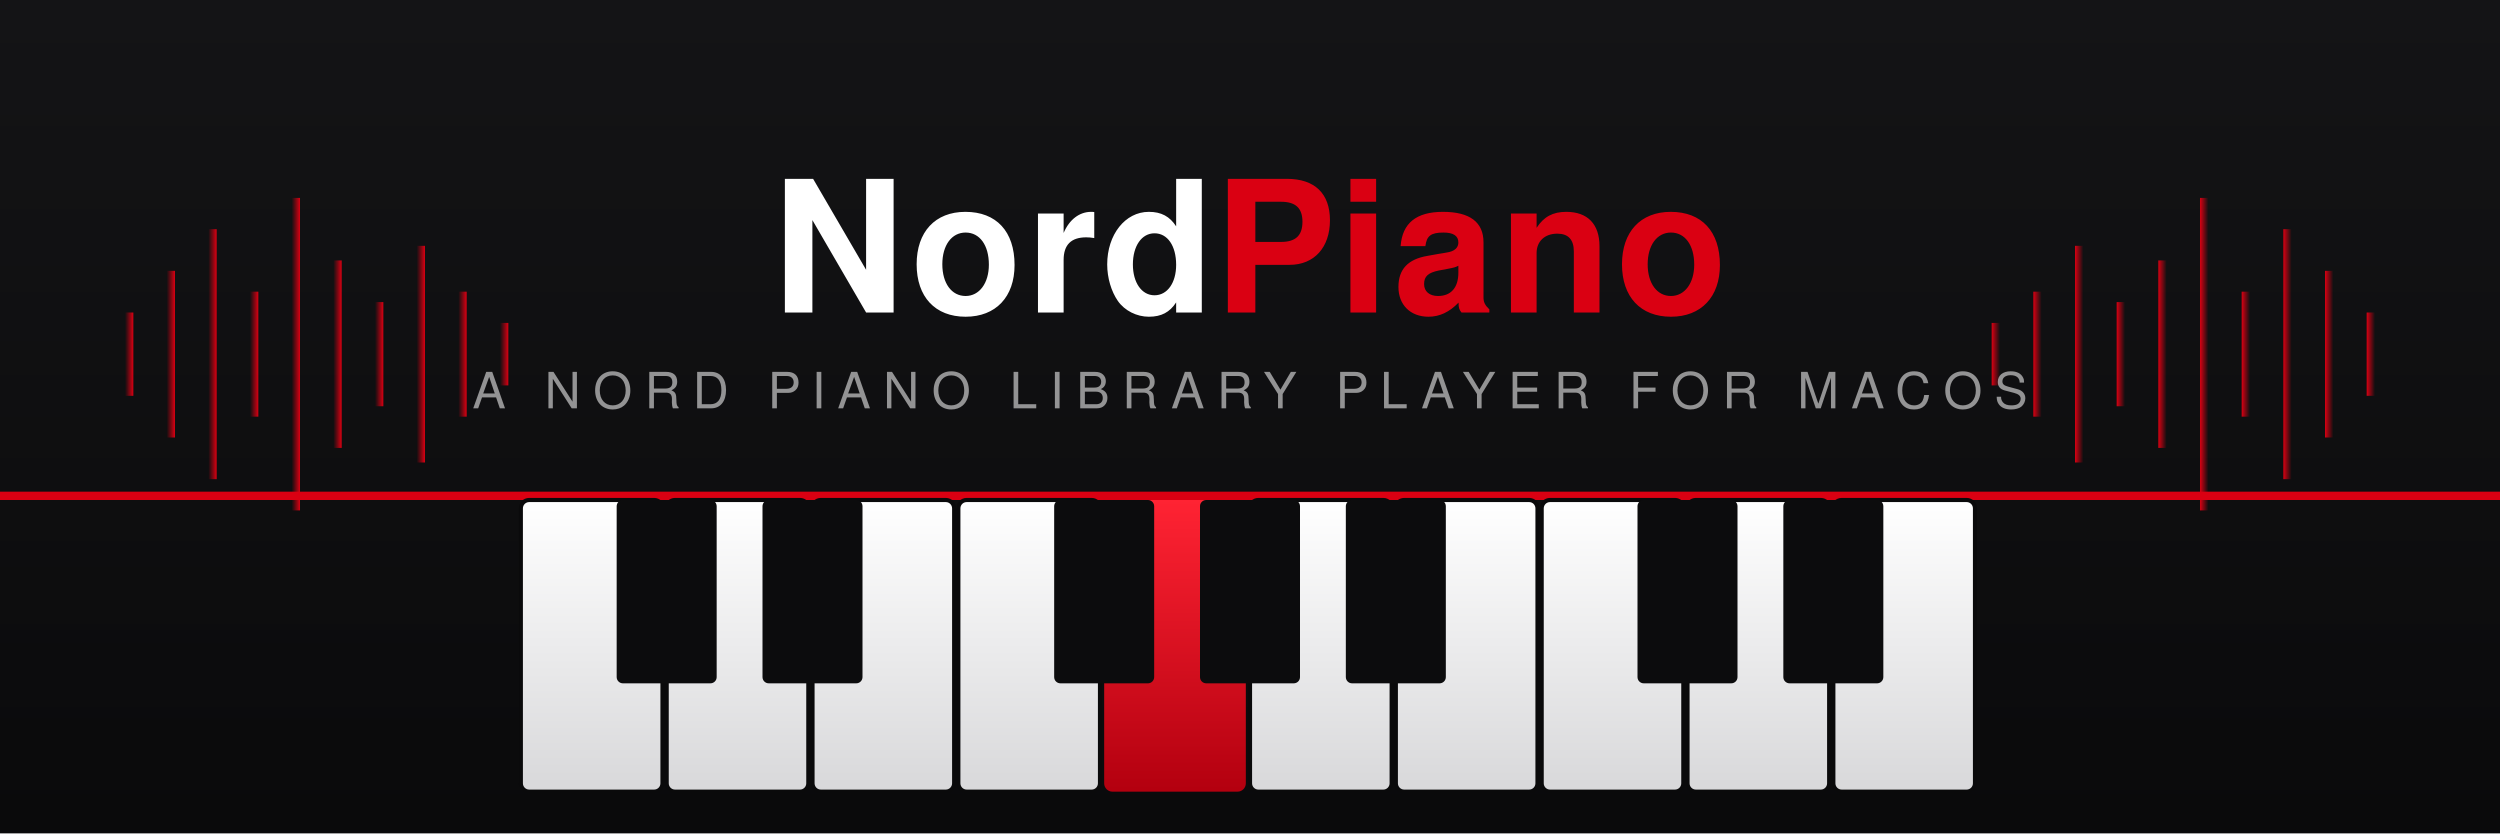
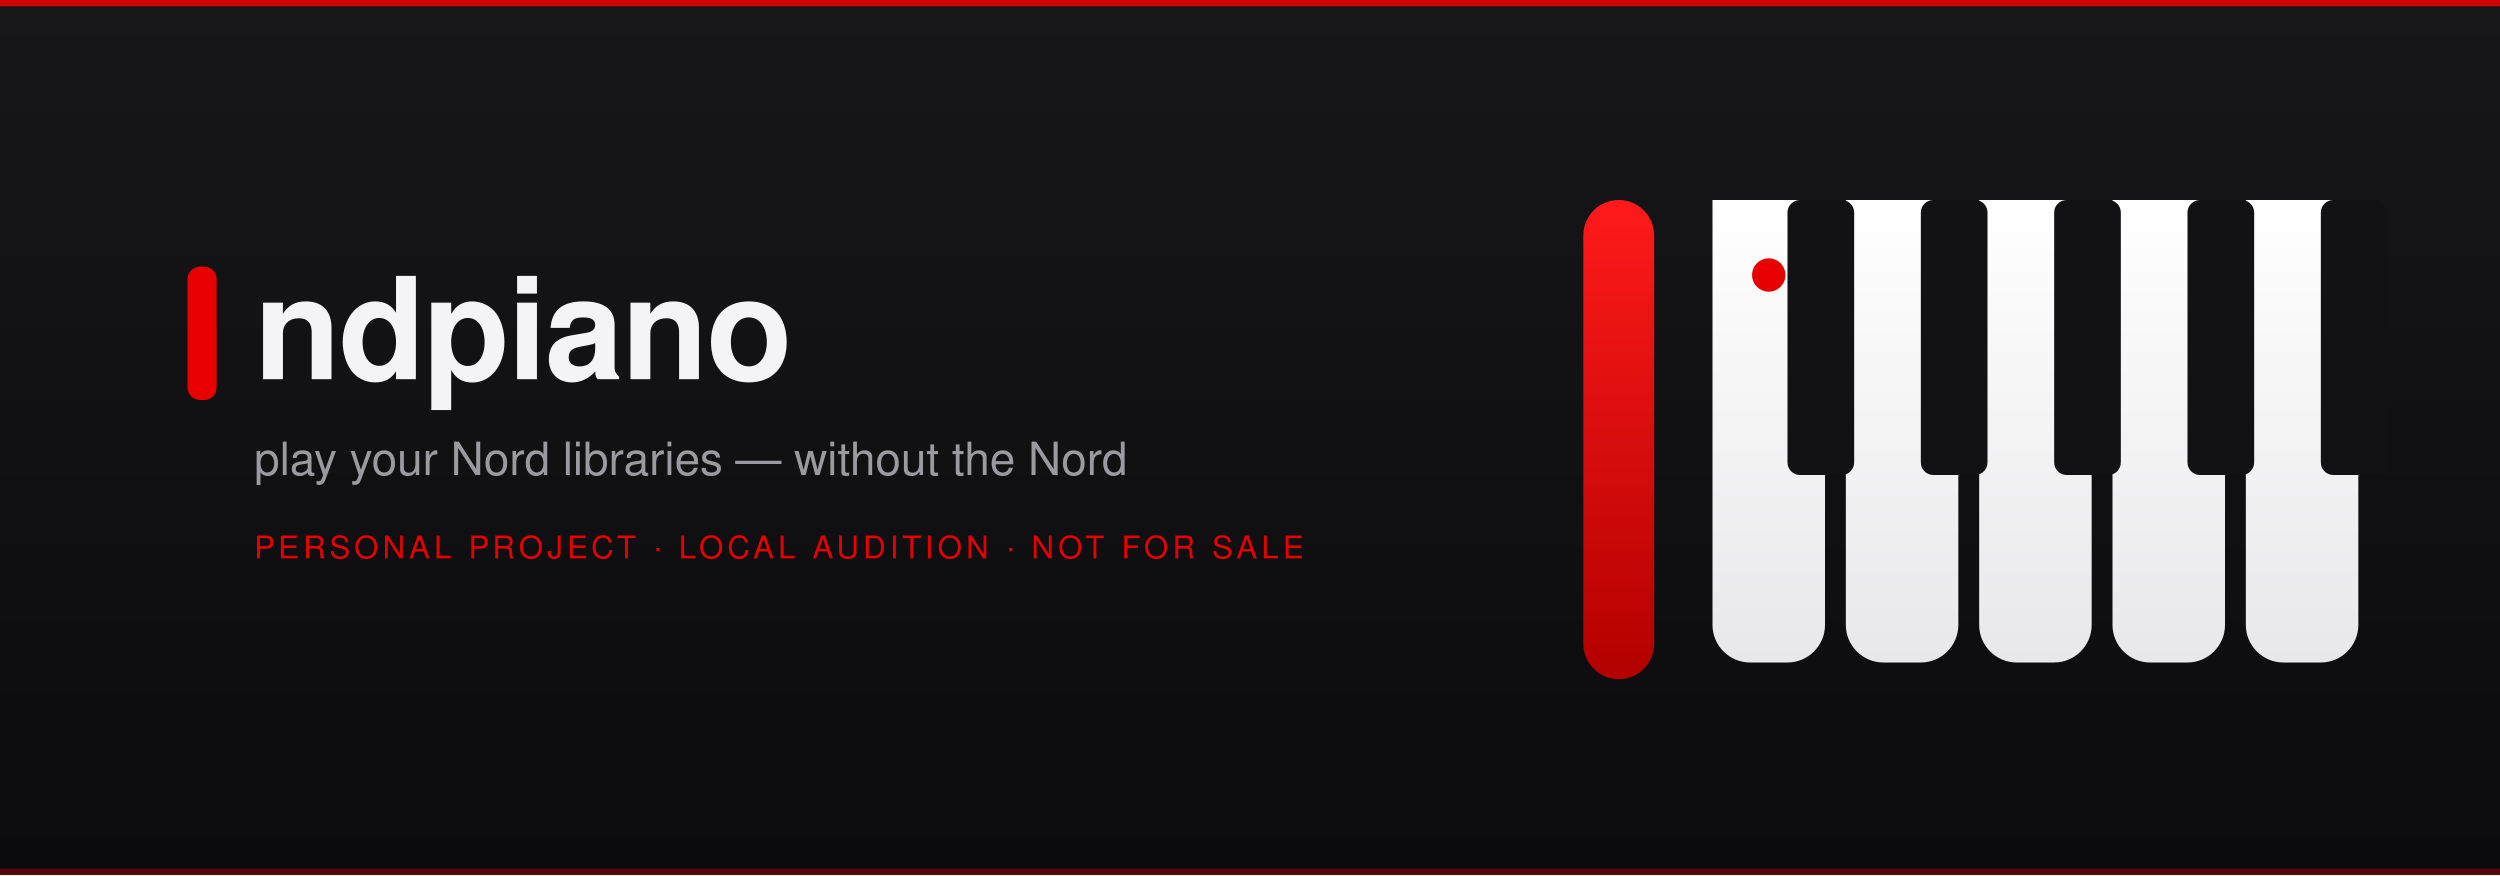
- <svg xmlns="http://www.w3.org/2000/svg" width="1200" height="400" viewBox="0 0 1200 400" font-family="Helvetica Neue, Helvetica, Arial, sans-serif">
+ <svg xmlns="http://www.w3.org/2000/svg" width="1200" height="420" viewBox="0 0 1200 420">
  <defs>
    <linearGradient id="bg" x1="0" y1="0" x2="0" y2="1">
-       <stop offset="0" stop-color="#141416" />
-       <stop offset="1" stop-color="#0a0a0b" />
+       <stop offset="0" stop-color="#17171a" />
+       <stop offset="1" stop-color="#0b0b0d" />
    </linearGradient>
-     <linearGradient id="key" x1="0" y1="0" x2="0" y2="1">
+     <linearGradient id="white" x1="0" y1="0" x2="0" y2="1">
      <stop offset="0" stop-color="#ffffff" />
-       <stop offset="1" stop-color="#d8d8da" />
+       <stop offset="1" stop-color="#e8e8ea" />
    </linearGradient>
-     <linearGradient id="redkey" x1="0" y1="0" x2="0" y2="1">
-       <stop offset="0" stop-color="#ff2333" />
-       <stop offset="1" stop-color="#b3000f" />
-     </linearGradient>
-     <linearGradient id="fadeL" x1="0" y1="0" x2="1" y2="0">
-       <stop offset="0" stop-color="#DA0012" stop-opacity="0" />
-       <stop offset="1" stop-color="#DA0012" stop-opacity="1" />
-     </linearGradient>
-     <linearGradient id="fadeR" x1="0" y1="0" x2="1" y2="0">
-       <stop offset="0" stop-color="#DA0012" stop-opacity="1" />
-       <stop offset="1" stop-color="#DA0012" stop-opacity="0" />
+     <linearGradient id="redPillar" x1="0" y1="0" x2="0" y2="1">
+       <stop offset="0" stop-color="#ff1a1a" />
+       <stop offset="1" stop-color="#b30000" />
    </linearGradient>
  </defs>
-   <rect width="1200" height="400" fill="url(#bg)" />
-   <g fill="url(#fadeL)">
-     <rect x="60" y="150" width="4" height="40" />
-     <rect x="80" y="130" width="4" height="80" />
-     <rect x="100" y="110" width="4" height="120" />
-     <rect x="120" y="140" width="4" height="60" />
-     <rect x="140" y="95" width="4" height="150" />
-     <rect x="160" y="125" width="4" height="90" />
-     <rect x="180" y="145" width="4" height="50" />
-     <rect x="200" y="118" width="4" height="104" />
-     <rect x="220" y="140" width="4" height="60" />
-     <rect x="240" y="155" width="4" height="30" />
+   <rect width="1200" height="420" fill="url(#bg)" />
+   <rect x="0" y="0" width="1200" height="3" fill="#E60000" opacity="0.9" />
+   <g>
+     <rect x="90" y="128" width="14" height="64" rx="6" fill="#E60000" />
+     <text x="122" y="182" font-family="Helvetica Neue, Helvetica, Arial, sans-serif" font-size="68" font-weight="700" fill="#F4F4F6" letter-spacing="-1">ndpiano</text>
+     <text x="122" y="228" font-family="Helvetica Neue, Helvetica, Arial, sans-serif" font-size="22" font-weight="400" fill="#9a9aa0">play your Nord libraries — without the Nord</text>
+     <text x="122" y="268" font-family="Helvetica Neue, Helvetica, Arial, sans-serif" font-size="15" font-weight="500" fill="#E60000" letter-spacing="2">PERSONAL PROJECT · LOCAL AUDITION · NOT FOR SALE</text>
  </g>
-   <g fill="url(#fadeR)">
-     <rect x="956" y="155" width="4" height="30" />
-     <rect x="976" y="140" width="4" height="60" />
-     <rect x="996" y="118" width="4" height="104" />
-     <rect x="1016" y="145" width="4" height="50" />
-     <rect x="1036" y="125" width="4" height="90" />
-     <rect x="1056" y="95" width="4" height="150" />
-     <rect x="1076" y="140" width="4" height="60" />
-     <rect x="1096" y="110" width="4" height="120" />
-     <rect x="1116" y="130" width="4" height="80" />
-     <rect x="1136" y="150" width="4" height="40" />
+   <g transform="translate(760, 96)">
+     <rect x="0" y="0" width="34" height="230" rx="17" fill="url(#redPillar)" />
+     <g fill="url(#white)">
+       <path d="M 62 0 H 116 V 204 C 116 213.9 107.9 222 98 222 H 80 C 70.1 222 62 213.9 62 204 Z" />
+       <path d="M 126 0 H 180 V 204 C 180 213.9 171.9 222 162 222 H 144 C 134.1 222 126 213.9 126 204 Z" />
+       <path d="M 190 0 H 244 V 204 C 244 213.9 235.9 222 226 222 H 208 C 198.1 222 190 213.9 190 204 Z" />
+       <path d="M 254 0 H 308 V 204 C 308 213.9 299.9 222 290 222 H 272 C 262.1 222 254 213.9 254 204 Z" />
+       <path d="M 318 0 H 372 V 204 C 372 213.9 363.9 222 354 222 H 336 C 326.1 222 318 213.9 318 204 Z" />
+     </g>
+     <g fill="#121214">
+       <rect x="98" y="0" width="32" height="132" rx="6" />
+       <rect x="162" y="0" width="32" height="132" rx="6" />
+       <rect x="226" y="0" width="32" height="132" rx="6" />
+       <rect x="290" y="0" width="32" height="132" rx="6" />
+       <rect x="354" y="0" width="32" height="132" rx="6" />
+     </g>
+     <circle cx="89" cy="36" r="8" fill="#E60000" />
  </g>
-   <text x="600" y="150" text-anchor="middle" font-size="88" font-weight="700" fill="#ffffff" letter-spacing="2">Nord<tspan fill="#DA0012">Piano</tspan>
-   </text>
-   <text x="600" y="196" text-anchor="middle" font-size="24" fill="#ffffff" opacity="0.55" letter-spacing="6">A NORD PIANO LIBRARY PLAYER FOR MACOS</text>
-   <rect x="0" y="236" width="1200" height="4" fill="#DA0012" />
-   <g stroke="#0a0a0b" stroke-width="2">
-     <rect x="250" y="240" width="68" height="140" rx="4" fill="url(#key)" />
-     <rect x="320" y="240" width="68" height="140" rx="4" fill="url(#key)" />
-     <rect x="390" y="240" width="68" height="140" rx="4" fill="url(#key)" />
-     <rect x="460" y="240" width="68" height="140" rx="4" fill="url(#key)" />
-     <rect x="530" y="240" width="68" height="140" rx="4" fill="url(#redkey)" stroke="none" />
-     <rect x="600" y="240" width="68" height="140" rx="4" fill="url(#key)" />
-     <rect x="670" y="240" width="68" height="140" rx="4" fill="url(#key)" />
-     <rect x="740" y="240" width="68" height="140" rx="4" fill="url(#key)" />
-     <rect x="810" y="240" width="68" height="140" rx="4" fill="url(#key)" />
-     <rect x="880" y="240" width="68" height="140" rx="4" fill="url(#key)" />
-   </g>
-   <g fill="#0c0c0d">
-     <rect x="296" y="240" width="48" height="88" rx="3" />
-     <rect x="366" y="240" width="48" height="88" rx="3" />
-     <rect x="506" y="240" width="48" height="88" rx="3" />
-     <rect x="576" y="240" width="48" height="88" rx="3" />
-     <rect x="646" y="240" width="48" height="88" rx="3" />
-     <rect x="786" y="240" width="48" height="88" rx="3" />
-     <rect x="856" y="240" width="48" height="88" rx="3" />
-   </g>
+   <rect x="0" y="417" width="1200" height="3" fill="#E60000" opacity="0.35" />
</svg>
